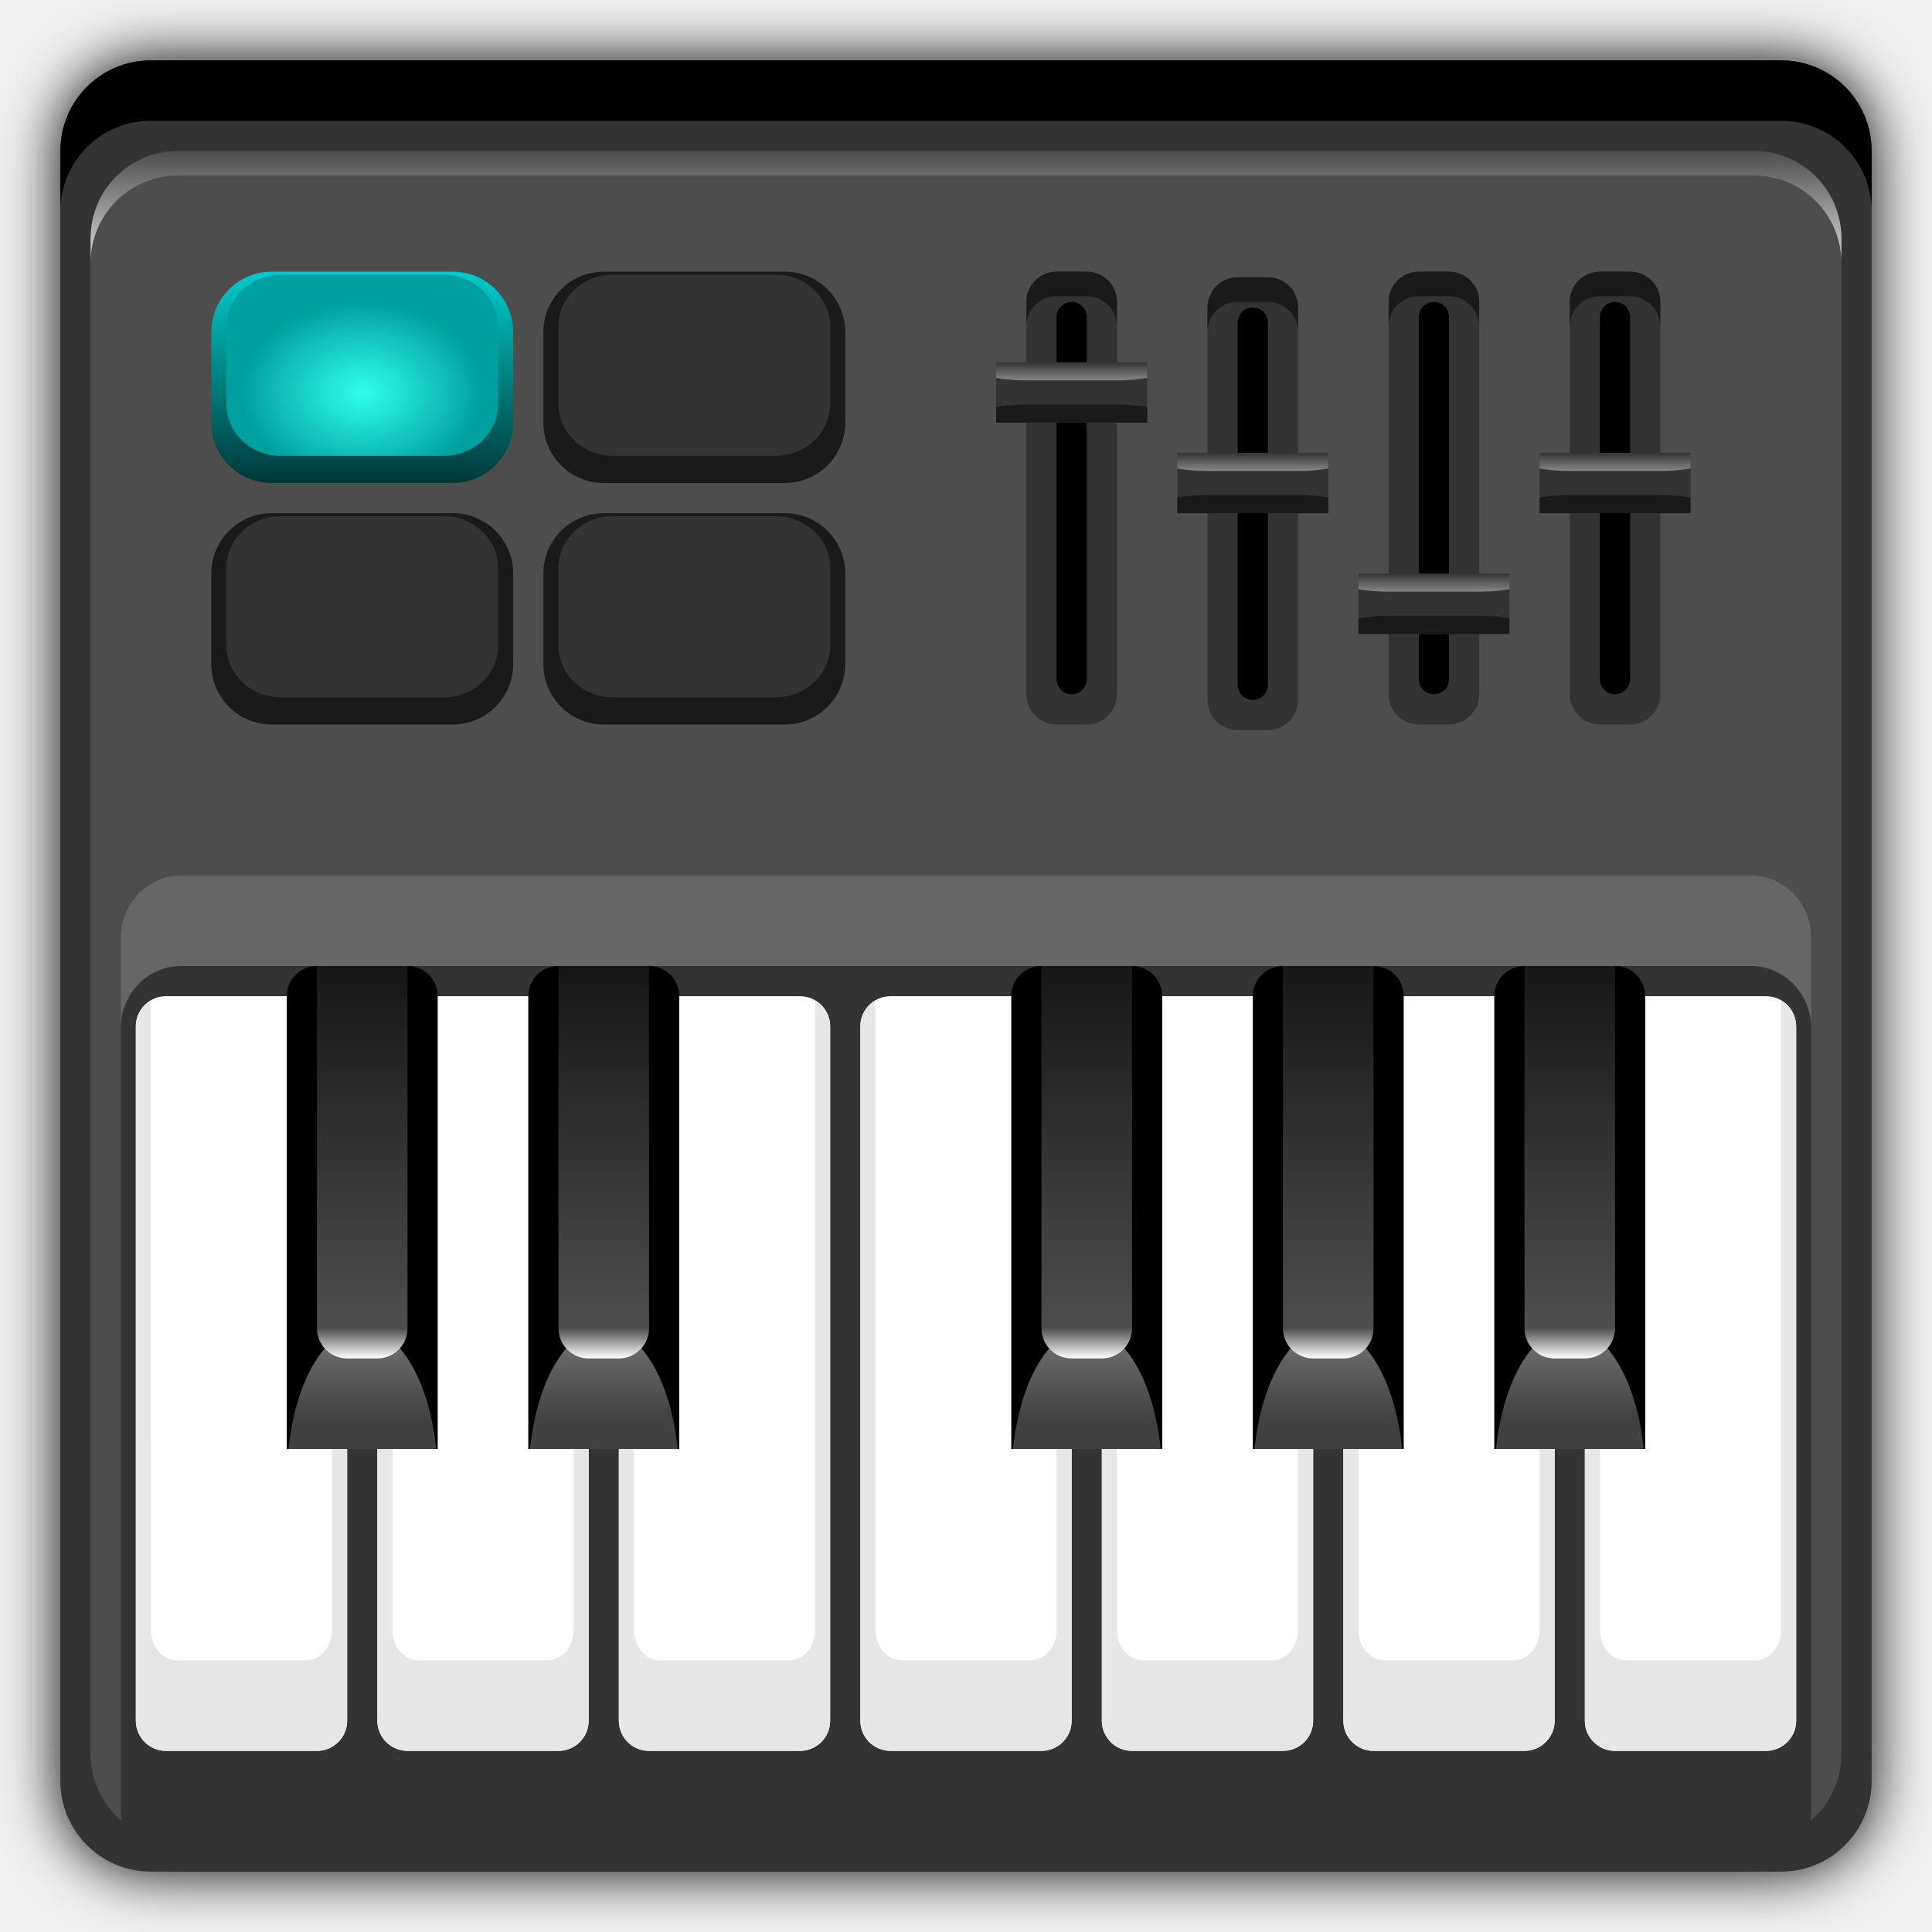
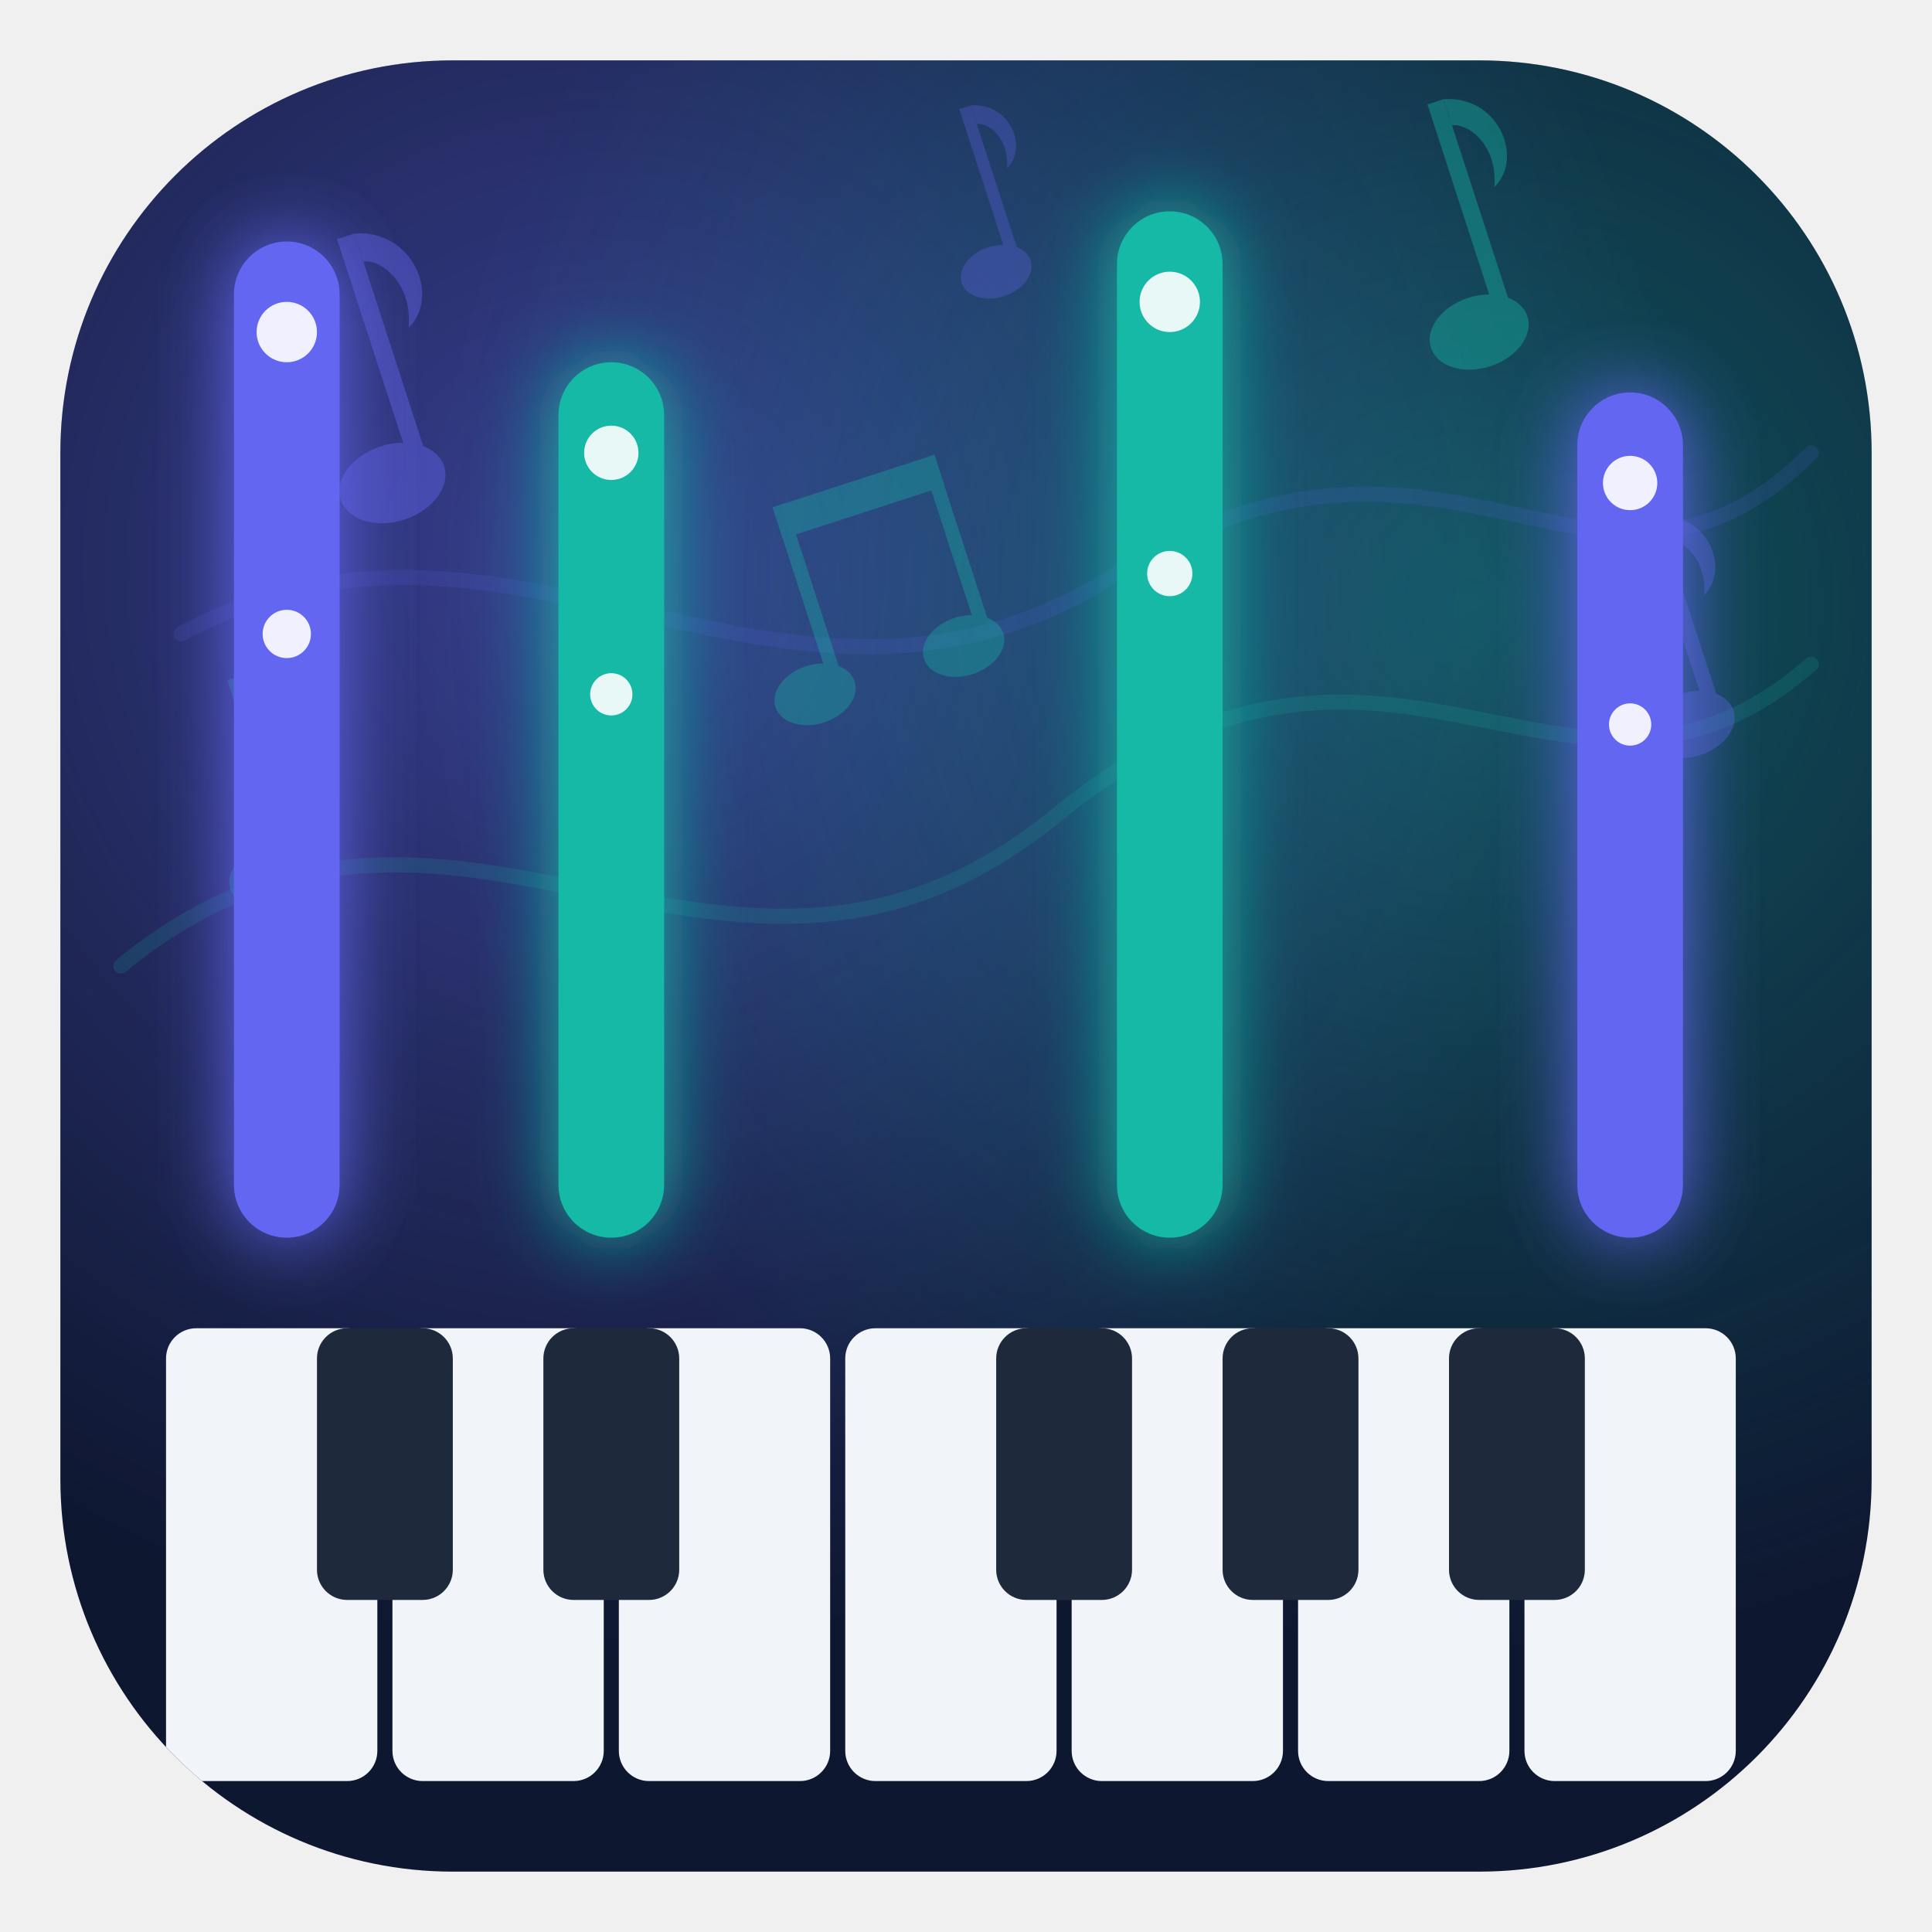
- <svg xmlns="http://www.w3.org/2000/svg" xmlns:xlink="http://www.w3.org/1999/xlink" id="SVGRoot" width="64px" height="64px" version="1.1" viewBox="0 0 64 64">
+ <svg xmlns="http://www.w3.org/2000/svg" viewBox="0 0 128 128" width="128" height="128">
  <defs>
-     <linearGradient id="linearGradient29711">
-       <stop stop-color="#171717" offset="0" />
-       <stop stop-color="#4e4e4e" offset=".923" />
-       <stop stop-color="#fff" offset="1" />
-     </linearGradient>
-     <linearGradient id="linearGradient29307">
-       <stop stop-color="#414141" offset="0" />
-       <stop stop-color="#767676" offset="1" />
-     </linearGradient>
-     <linearGradient id="linearGradient27712">
-       <stop stop-color="#bfbfbf" offset="0" />
-       <stop stop-color="#bfbfbf" stop-opacity="0" offset="1" />
-     </linearGradient>
-     <radialGradient id="radialGradient24437" cx="18" cy="8.45" r="4.5" gradientTransform="matrix(-6.3466e-8 -.66667 .88889 -9.8014e-6 4.4889 23)" gradientUnits="userSpaceOnUse">
-       <stop stop-color="#2effed" offset="0" />
-       <stop stop-color="#00a0a0" offset="1" />
+     <radialGradient id="glowIndigo" cx="30%" cy="28%" r="60%">
+       <stop offset="0%" stop-color="#6366f1" stop-opacity="0.5" />
+       <stop offset="100%" stop-color="#6366f1" stop-opacity="0" />
    </radialGradient>
-     <linearGradient id="linearGradient27454" x1="12" x2="12" y1="14" y2="7" gradientUnits="userSpaceOnUse">
-       <stop stop-color="#003737" offset="0" />
-       <stop stop-color="#0cc" offset="1" />
-     </linearGradient>
-     <linearGradient id="linearGradient27670" x1="32" x2="32" y1="8" y2="5" gradientUnits="userSpaceOnUse" xlink:href="#linearGradient27712" />
-     <linearGradient id="linearGradient28152" x1="40" x2="40" y1="11" y2="10" gradientUnits="userSpaceOnUse" xlink:href="#linearGradient27712" />
-     <linearGradient id="linearGradient29309" x1="12.5" x2="12.5" y1="47" y2="44" gradientUnits="userSpaceOnUse" xlink:href="#linearGradient29307" />
-     <linearGradient id="linearGradient29713" x1="12.5" x2="12.5" y1="32" y2="45" gradientUnits="userSpaceOnUse" xlink:href="#linearGradient29711" />
-     <filter id="filter31887" x="-.04" y="-.04" width="1.08" height="1.08" color-interpolation-filters="sRGB">
-       <feGaussianBlur result="blur" stdDeviation="1 1" />
+     <radialGradient id="glowTeal" cx="78%" cy="30%" r="58%">
+       <stop offset="0%" stop-color="#14b8a6" stop-opacity="0.38" />
+       <stop offset="100%" stop-color="#14b8a6" stop-opacity="0" />
+     </radialGradient>
+     <filter id="bloom" x="-90%" y="-40%" width="280%" height="180%">
+       <feGaussianBlur in="SourceGraphic" stdDeviation="2.6" result="b" />
+       <feMerge>
+         <feMergeNode in="b" />
+         <feMergeNode in="SourceGraphic" />
+       </feMerge>
    </filter>
+     <g id="note" transform="rotate(-18)">
+       <ellipse cx="0" cy="0" rx="2.4" ry="1.7" />
+       <rect x="1.0" y="-11" width="0.8" height="11.5" />
+       <path d="M1.8 -11 C 4.3 -10.4 4.6 -7.2 2.8 -6.3 C 3.6 -8.2 2.5 -9.6 1.8 -9.7 Z" />
+     </g>
+     <g id="notebeam" transform="rotate(-18)">
+       <ellipse cx="0" cy="0" rx="2.4" ry="1.7" />
+       <ellipse cx="9" cy="0" rx="2.4" ry="1.7" />
+       <rect x="1.0" y="-11" width="0.8" height="11.5" />
+       <rect x="10.0" y="-11" width="0.8" height="11.5" />
+       <rect x="1.0" y="-11" width="9.8" height="1.9" />
+     </g>
+     <clipPath id="rounded">
+       <rect x="4" y="4" width="120" height="120" rx="26" ry="26" />
+     </clipPath>
  </defs>
-   <rect x="2" y="2" width="60" height="60" rx="3" ry="3" filter="url(#filter31887)" stroke-width="0" />
-   <g stroke-width="0">
-     <rect x="2" y="2" width="60" height="60" rx="3" ry="3" fill="#333" />
-     <path d="m5 2c-1.662 0-3 1.338-3 3v2c0-1.662 1.338-3 3-3h54c1.662 0 3 1.338 3 3v-2c0-1.662-1.338-3-3-3z" />
-     <path d="m5.9 5h52.2c1.607 0 2.9 1.293 2.9 2.9v50.2c0 1.607-1.293 2.9-2.9 2.9h-52.2c-1.607 0-2.9-1.293-2.9-2.9v-50.2c0-1.607 1.293-2.9 2.9-2.9z" fill="#4d4d4d" />
-     <path d="m5.9 5c-1.607 0-2.9 1.294-2.9 2.9v0.814c0-1.607 1.294-2.9 2.9-2.9h52.199c1.607 0 2.9 1.294 2.9 2.9v-0.814c0-1.607-1.294-2.9-2.9-2.9z" fill="url(#linearGradient27670)" />
-     <rect x="4" y="29" width="56" height="33" rx="2" ry="2.069" fill="#333" />
-     <path d="m6 29c-1.108 0-2 0.922-2 2.068v3c0-1.146 0.892-2.068 2-2.068h52c1.108 0 2 0.922 2 2.068v-3c0-1.146-0.892-2.068-2-2.068z" fill="#666" />
-     <g transform="translate(-3,2)">
-       <rect x="37" y="7" width="3" height="15" rx="1" ry="1" fill="#333" />
-       <path d="m38 7c-0.554 0-1 0.446-1 1v0.814c0-0.554 0.446-1 1-1h1c0.554 0 1 0.446 1 1v-0.814c0-0.554-0.446-1-1-1z" fill="#1a1a1a" />
-       <rect x="38" y="8" width="1" height="13" rx=".5" ry=".5" />
+   <rect x="4" y="4" width="120" height="120" rx="26" ry="26" fill="#0e1730" />
+   <g clip-path="url(#rounded)">
+     <rect x="4" y="4" width="120" height="120" fill="url(#glowIndigo)" />
+     <rect x="4" y="4" width="120" height="120" fill="url(#glowTeal)" />
+     <path d="M8 64 C 30 46, 48 72, 70 54 S 104 58, 120 44" fill="none" stroke="#14b8a6" stroke-opacity="0.16" stroke-width="1" stroke-linecap="round" />
+     <path d="M12 42 C 34 30, 52 52, 74 38 S 106 44, 120 30" fill="none" stroke="#6366f1" stroke-opacity="0.14" stroke-width="1" stroke-linecap="round" />
+     <use href="#note" transform="translate(26,32) scale(1.5)" fill="#6366f1" opacity="0.42" />
+     <use href="#note" transform="translate(98,22) scale(1.4)" fill="#14b8a6" opacity="0.4" />
+     <use href="#notebeam" transform="translate(54,46) scale(1.15)" fill="#14b8a6" opacity="0.34" />
+     <use href="#note" transform="translate(18,58) scale(1.2)" fill="#14b8a6" opacity="0.32" />
+     <use href="#note" transform="translate(112,48) scale(1.25)" fill="#6366f1" opacity="0.34" />
+     <use href="#note" transform="translate(66,18) scale(1.0)" fill="#6366f1" opacity="0.3" />
+   </g>
+   <g clip-path="url(#rounded)" filter="url(#bloom)">
+     <rect x="15.5" y="16" width="7" height="66" rx="3.5" fill="#6366f1" />
+     <rect x="37" y="24" width="7" height="58" rx="3.5" fill="#14b8a6" />
+     <rect x="74" y="14" width="7" height="68" rx="3.5" fill="#14b8a6" />
+     <rect x="104.5" y="26" width="7" height="56" rx="3.5" fill="#6366f1" />
+   </g>
+   <g fill="#ffffff" opacity="0.9">
+     <circle cx="19" cy="22" r="2" />
+     <circle cx="19" cy="42" r="1.6" />
+     <circle cx="40.5" cy="30" r="1.8" />
+     <circle cx="40.5" cy="46" r="1.4" />
+     <circle cx="77.5" cy="20" r="2" />
+     <circle cx="77.5" cy="38" r="1.5" />
+     <circle cx="108" cy="32" r="1.8" />
+     <circle cx="108" cy="48" r="1.4" />
+   </g>
+   <g clip-path="url(#rounded)">
+     <g fill="#f1f5f9">
+       <rect x="11" y="88" width="14" height="30" rx="2" />
+       <rect x="26" y="88" width="14" height="30" rx="2" />
+       <rect x="41" y="88" width="14" height="30" rx="2" />
+       <rect x="56" y="88" width="14" height="30" rx="2" />
+       <rect x="71" y="88" width="14" height="30" rx="2" />
+       <rect x="86" y="88" width="14" height="30" rx="2" />
+       <rect x="101" y="88" width="14" height="30" rx="2" />
    </g>
-     <g transform="translate(9,2)">
-       <rect x="37" y="7" width="3" height="15" rx="1" ry="1" fill="#333" />
-       <path d="m38 7c-0.554 0-1 0.446-1 1v0.814c0-0.554 0.446-1 1-1h1c0.554 0 1 0.446 1 1v-0.814c0-0.554-0.446-1-1-1z" fill="#1a1a1a" />
-       <rect x="38" y="8" width="1" height="13" rx=".5" ry=".5" />
-     </g>
-     <g transform="translate(3 2.1855)">
-       <rect x="37" y="7" width="3" height="15" rx="1" ry="1" fill="#333" />
-       <path d="m38 7c-0.554 0-1 0.446-1 1v0.814c0-0.554 0.446-1 1-1h1c0.554 0 1 0.446 1 1v-0.814c0-0.554-0.446-1-1-1z" fill="#1a1a1a" />
-       <rect x="38" y="8" width="1" height="13" rx=".5" ry=".5" />
-     </g>
-     <g transform="translate(.5)">
-       <g transform="translate(47)">
-         <rect x="5" y="33" width="7" height="25" rx="1" ry="1" fill="#fff" />
-         <path d="m5.5 33.137c-0.299 0.173-0.5 0.492-0.5 0.863v23c0 0.554 0.446 1 1 1h5c0.554 0 1-0.446 1-1v-23c0-0.371-0.201-0.691-0.5-0.863v20.863c0 0.554-0.383 1-0.857 1h-4.285c-0.475 0-0.857-0.446-0.857-1z" fill="#e6e6e6" />
-       </g>
-       <g transform="translate(39)">
-         <rect x="5" y="33" width="7" height="25" rx="1" ry="1" fill="#fff" />
-         <path d="m5.5 33.137c-0.299 0.173-0.5 0.492-0.5 0.863v23c0 0.554 0.446 1 1 1h5c0.554 0 1-0.446 1-1v-23c0-0.371-0.201-0.691-0.5-0.863v20.863c0 0.554-0.383 1-0.857 1h-4.285c-0.475 0-0.857-0.446-0.857-1z" fill="#e6e6e6" />
-       </g>
-       <g transform="translate(31)">
-         <rect x="5" y="33" width="7" height="25" rx="1" ry="1" fill="#fff" />
-         <path d="m5.5 33.137c-0.299 0.173-0.5 0.492-0.5 0.863v23c0 0.554 0.446 1 1 1h5c0.554 0 1-0.446 1-1v-23c0-0.371-0.201-0.691-0.5-0.863v20.863c0 0.554-0.383 1-0.857 1h-4.285c-0.475 0-0.857-0.446-0.857-1z" fill="#e6e6e6" />
-       </g>
-       <g transform="translate(23)">
-         <rect x="5" y="33" width="7" height="25" rx="1" ry="1" fill="#fff" />
-         <path d="m5.5 33.137c-0.299 0.173-0.5 0.492-0.5 0.863v23c0 0.554 0.446 1 1 1h5c0.554 0 1-0.446 1-1v-23c0-0.371-0.201-0.691-0.5-0.863v20.863c0 0.554-0.383 1-0.857 1h-4.285c-0.475 0-0.857-0.446-0.857-1z" fill="#e6e6e6" />
-       </g>
-       <g transform="translate(7)">
-         <rect x="5" y="33" width="7" height="25" rx="1" ry="1" fill="#fff" />
-         <path d="m5.5 33.137c-0.299 0.173-0.5 0.492-0.5 0.863v23c0 0.554 0.446 1 1 1h5c0.554 0 1-0.446 1-1v-23c0-0.371-0.201-0.691-0.5-0.863v20.863c0 0.554-0.383 1-0.857 1h-4.285c-0.475 0-0.857-0.446-0.857-1z" fill="#e6e6e6" />
-       </g>
-       <g transform="translate(15)">
-         <rect x="5" y="33" width="7" height="25" rx="1" ry="1" fill="#fff" />
-         <path d="m5.5 33.137c-0.299 0.173-0.5 0.492-0.5 0.863v23c0 0.554 0.446 1 1 1h5c0.554 0 1-0.446 1-1v-23c0-0.371-0.201-0.691-0.5-0.863v20.863c0 0.554-0.383 1-0.857 1h-4.285c-0.475 0-0.857-0.446-0.857-1z" fill="#e6e6e6" />
-       </g>
-       <g transform="translate(-1)">
-         <rect x="5" y="33" width="7" height="25" rx="1" ry="1" fill="#fff" />
-         <path d="m5.5 33.137c-0.299 0.173-0.5 0.492-0.5 0.863v23c0 0.554 0.446 1 1 1h5c0.554 0 1-0.446 1-1v-23c0-0.371-0.201-0.691-0.5-0.863v20.863c0 0.554-0.383 1-0.857 1h-4.285c-0.475 0-0.857-0.446-0.857-1z" fill="#e6e6e6" />
-         <path d="m11 32c-0.554 0-1 0.446-1 1v15h5v-15c0-0.554-0.446-1-1-1z" />
-         <path d="m12.5 44a2.5 5 0 0 0-2.443 4h4.893a2.5 5 0 0 0-2.449-4z" fill="url(#linearGradient29309)" />
-         <path d="m11 32v12c0 0.554 0.446 1 1 1h1c0.554 0 1-0.446 1-1v-12z" fill="url(#linearGradient29713)" />
-       </g>
-       <g transform="translate(7)">
-         <path d="m11 32c-0.554 0-1 0.446-1 1v15h5v-15c0-0.554-0.446-1-1-1z" />
-         <path d="m12.5 44a2.5 5 0 0 0-2.443 4h4.893a2.5 5 0 0 0-2.449-4z" fill="url(#linearGradient29309)" />
-         <path d="m11 32v12c0 0.554 0.446 1 1 1h1c0.554 0 1-0.446 1-1v-12z" fill="url(#linearGradient29713)" />
-       </g>
-       <g transform="translate(23)">
-         <path d="m11 32c-0.554 0-1 0.446-1 1v15h5v-15c0-0.554-0.446-1-1-1z" />
-         <path d="m12.5 44a2.5 5 0 0 0-2.443 4h4.893a2.5 5 0 0 0-2.449-4z" fill="url(#linearGradient29309)" />
-         <path d="m11 32v12c0 0.554 0.446 1 1 1h1c0.554 0 1-0.446 1-1v-12z" fill="url(#linearGradient29713)" />
-       </g>
-       <g transform="translate(31)">
-         <path d="m11 32c-0.554 0-1 0.446-1 1v15h5v-15c0-0.554-0.446-1-1-1z" />
-         <path d="m12.5 44a2.5 5 0 0 0-2.443 4h4.893a2.5 5 0 0 0-2.449-4z" fill="url(#linearGradient29309)" />
-         <path d="m11 32v12c0 0.554 0.446 1 1 1h1c0.554 0 1-0.446 1-1v-12z" fill="url(#linearGradient29713)" />
-       </g>
-       <g transform="translate(39)">
-         <path d="m11 32c-0.554 0-1 0.446-1 1v15h5v-15c0-0.554-0.446-1-1-1z" />
-         <path d="m12.5 44a2.5 5 0 0 0-2.443 4h4.893a2.5 5 0 0 0-2.449-4z" fill="url(#linearGradient29309)" />
-         <path d="m11 32v12c0 0.554 0.446 1 1 1h1c0.554 0 1-0.446 1-1v-12z" fill="url(#linearGradient29713)" />
-       </g>
-     </g>
-     <g transform="translate(-3,2)">
-       <rect x="36" y="10" width="5" height="2" fill="#333" />
-       <path d="m36 10v0.519c0.294 0.051 0.635 0.081 1 0.081h3c0.365 0 0.706-0.03 1-0.081v-0.519z" fill="url(#linearGradient28152)" />
-       <path d="m36 12v-0.519c0.294-0.051 0.635-0.081 1-0.081h3c0.365 0 0.706 0.03 1 0.081v0.519z" fill="#1a1a1a" />
-     </g>
-     <g transform="translate(3,5)">
-       <rect x="36" y="10" width="5" height="2" fill="#333" />
-       <path d="m36 10v0.519c0.294 0.051 0.635 0.081 1 0.081h3c0.365 0 0.706-0.03 1-0.081v-0.519z" fill="url(#linearGradient28152)" />
-       <path d="m36 12v-0.519c0.294-0.051 0.635-0.081 1-0.081h3c0.365 0 0.706 0.03 1 0.081v0.519z" fill="#1a1a1a" />
-     </g>
-     <g transform="translate(0,2)">
-       <rect x="7" y="7" width="10" height="7" rx="2" ry="2" fill="url(#linearGradient27454)" />
-       <rect x="7.5" y="7.1" width="9" height="6" rx="1.8" ry="1.714" fill="url(#radialGradient24437)" />
-     </g>
-     <g transform="translate(11,2)">
-       <rect x="7" y="7" width="10" height="7" rx="2" ry="2" fill="#1a1a1a" />
-       <rect x="7.5" y="7.1" width="9" height="6" rx="1.8" ry="1.714" fill="#333" />
-     </g>
-     <g transform="translate(0,10)">
-       <rect x="7" y="7" width="10" height="7" rx="2" ry="2" fill="#1a1a1a" />
-       <rect x="7.5" y="7.1" width="9" height="6" rx="1.8" ry="1.714" fill="#333" />
-     </g>
-     <g transform="translate(11,10)">
-       <rect x="7" y="7" width="10" height="7" rx="2" ry="2" fill="#1a1a1a" />
-       <rect x="7.5" y="7.1" width="9" height="6" rx="1.8" ry="1.714" fill="#333" />
-     </g>
-     <g transform="translate(15,2)">
-       <rect x="37" y="7" width="3" height="15" rx="1" ry="1" fill="#333" />
-       <path d="m38 7c-0.554 0-1 0.446-1 1v0.814c0-0.554 0.446-1 1-1h1c0.554 0 1 0.446 1 1v-0.814c0-0.554-0.446-1-1-1z" fill="#1a1a1a" />
-       <rect x="38" y="8" width="1" height="13" rx=".5" ry=".5" />
-     </g>
-     <g transform="translate(9,9)">
-       <rect x="36" y="10" width="5" height="2" fill="#333" />
-       <path d="m36 10v0.519c0.294 0.051 0.635 0.081 1 0.081h3c0.365 0 0.706-0.03 1-0.081v-0.519z" fill="url(#linearGradient28152)" />
-       <path d="m36 12v-0.519c0.294-0.051 0.635-0.081 1-0.081h3c0.365 0 0.706 0.03 1 0.081v0.519z" fill="#1a1a1a" />
-     </g>
-     <g transform="translate(15,5)">
-       <rect x="36" y="10" width="5" height="2" fill="#333" />
-       <path d="m36 10v0.519c0.294 0.051 0.635 0.081 1 0.081h3c0.365 0 0.706-0.03 1-0.081v-0.519z" fill="url(#linearGradient28152)" />
-       <path d="m36 12v-0.519c0.294-0.051 0.635-0.081 1-0.081h3c0.365 0 0.706 0.03 1 0.081v0.519z" fill="#1a1a1a" />
+     <g fill="#1e293b">
+       <rect x="21" y="88" width="9" height="18" rx="2" />
+       <rect x="36" y="88" width="9" height="18" rx="2" />
+       <rect x="66" y="88" width="9" height="18" rx="2" />
+       <rect x="81" y="88" width="9" height="18" rx="2" />
+       <rect x="96" y="88" width="9" height="18" rx="2" />
    </g>
  </g>
</svg>
